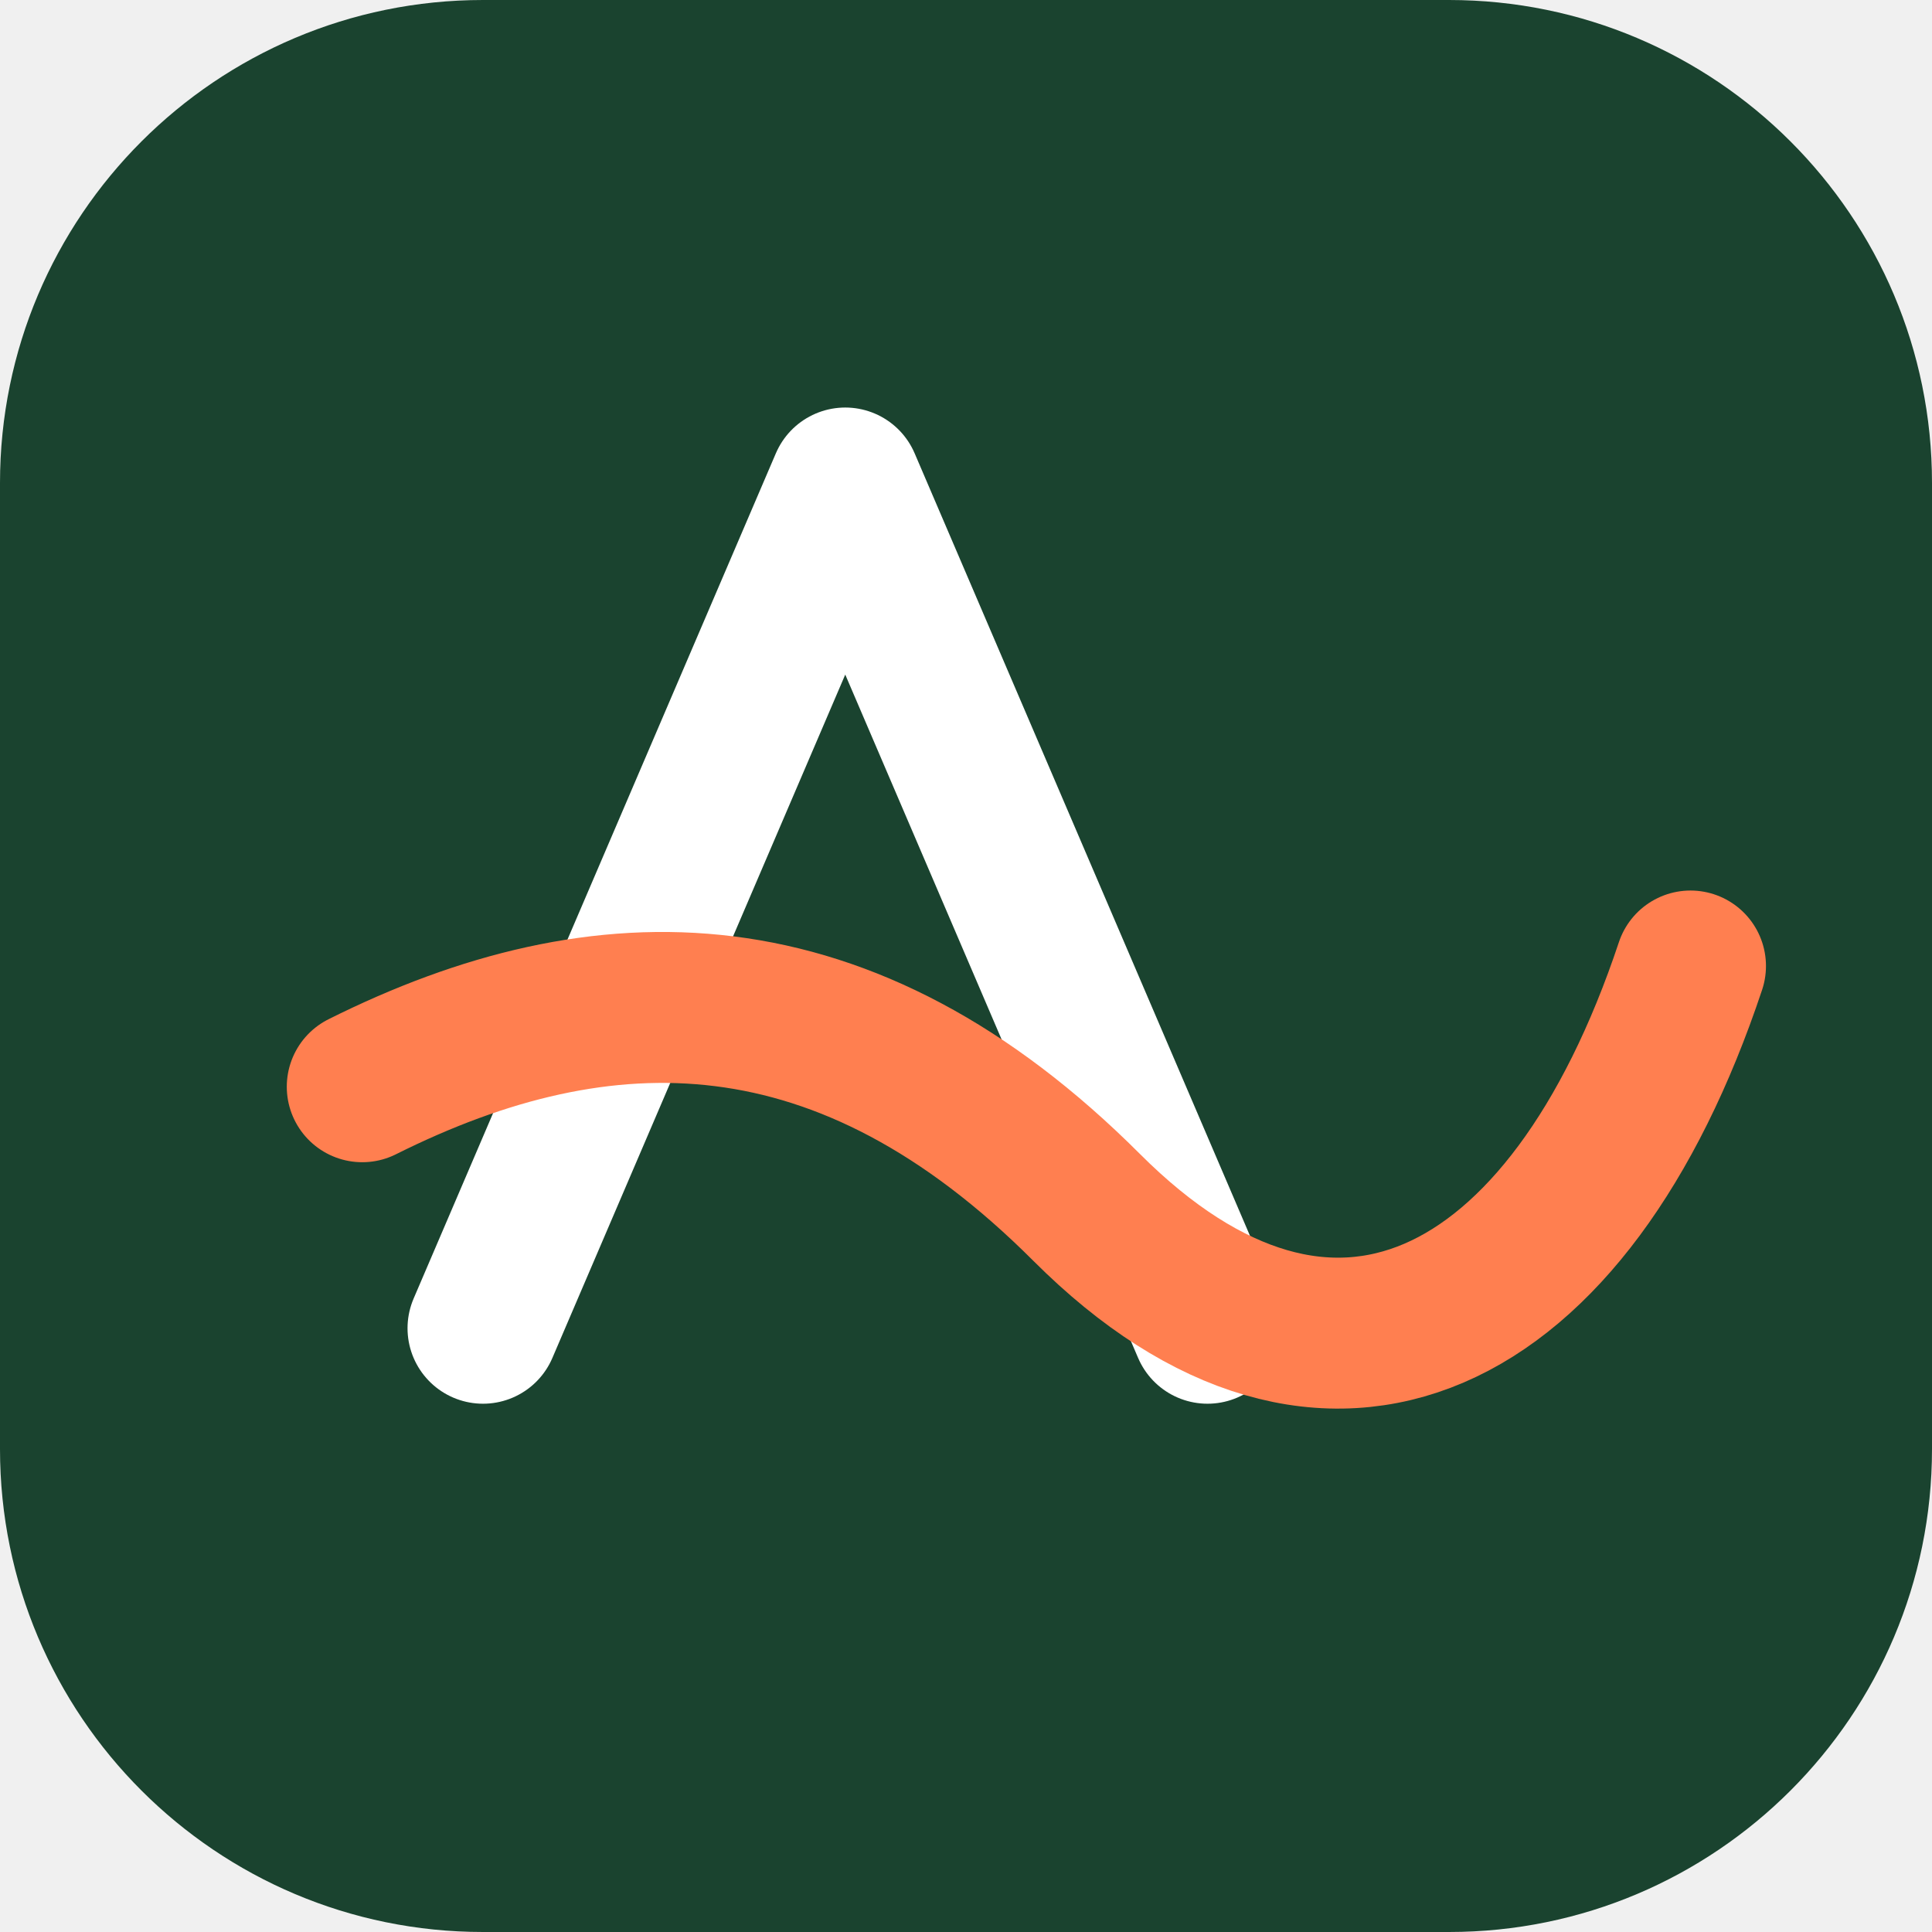
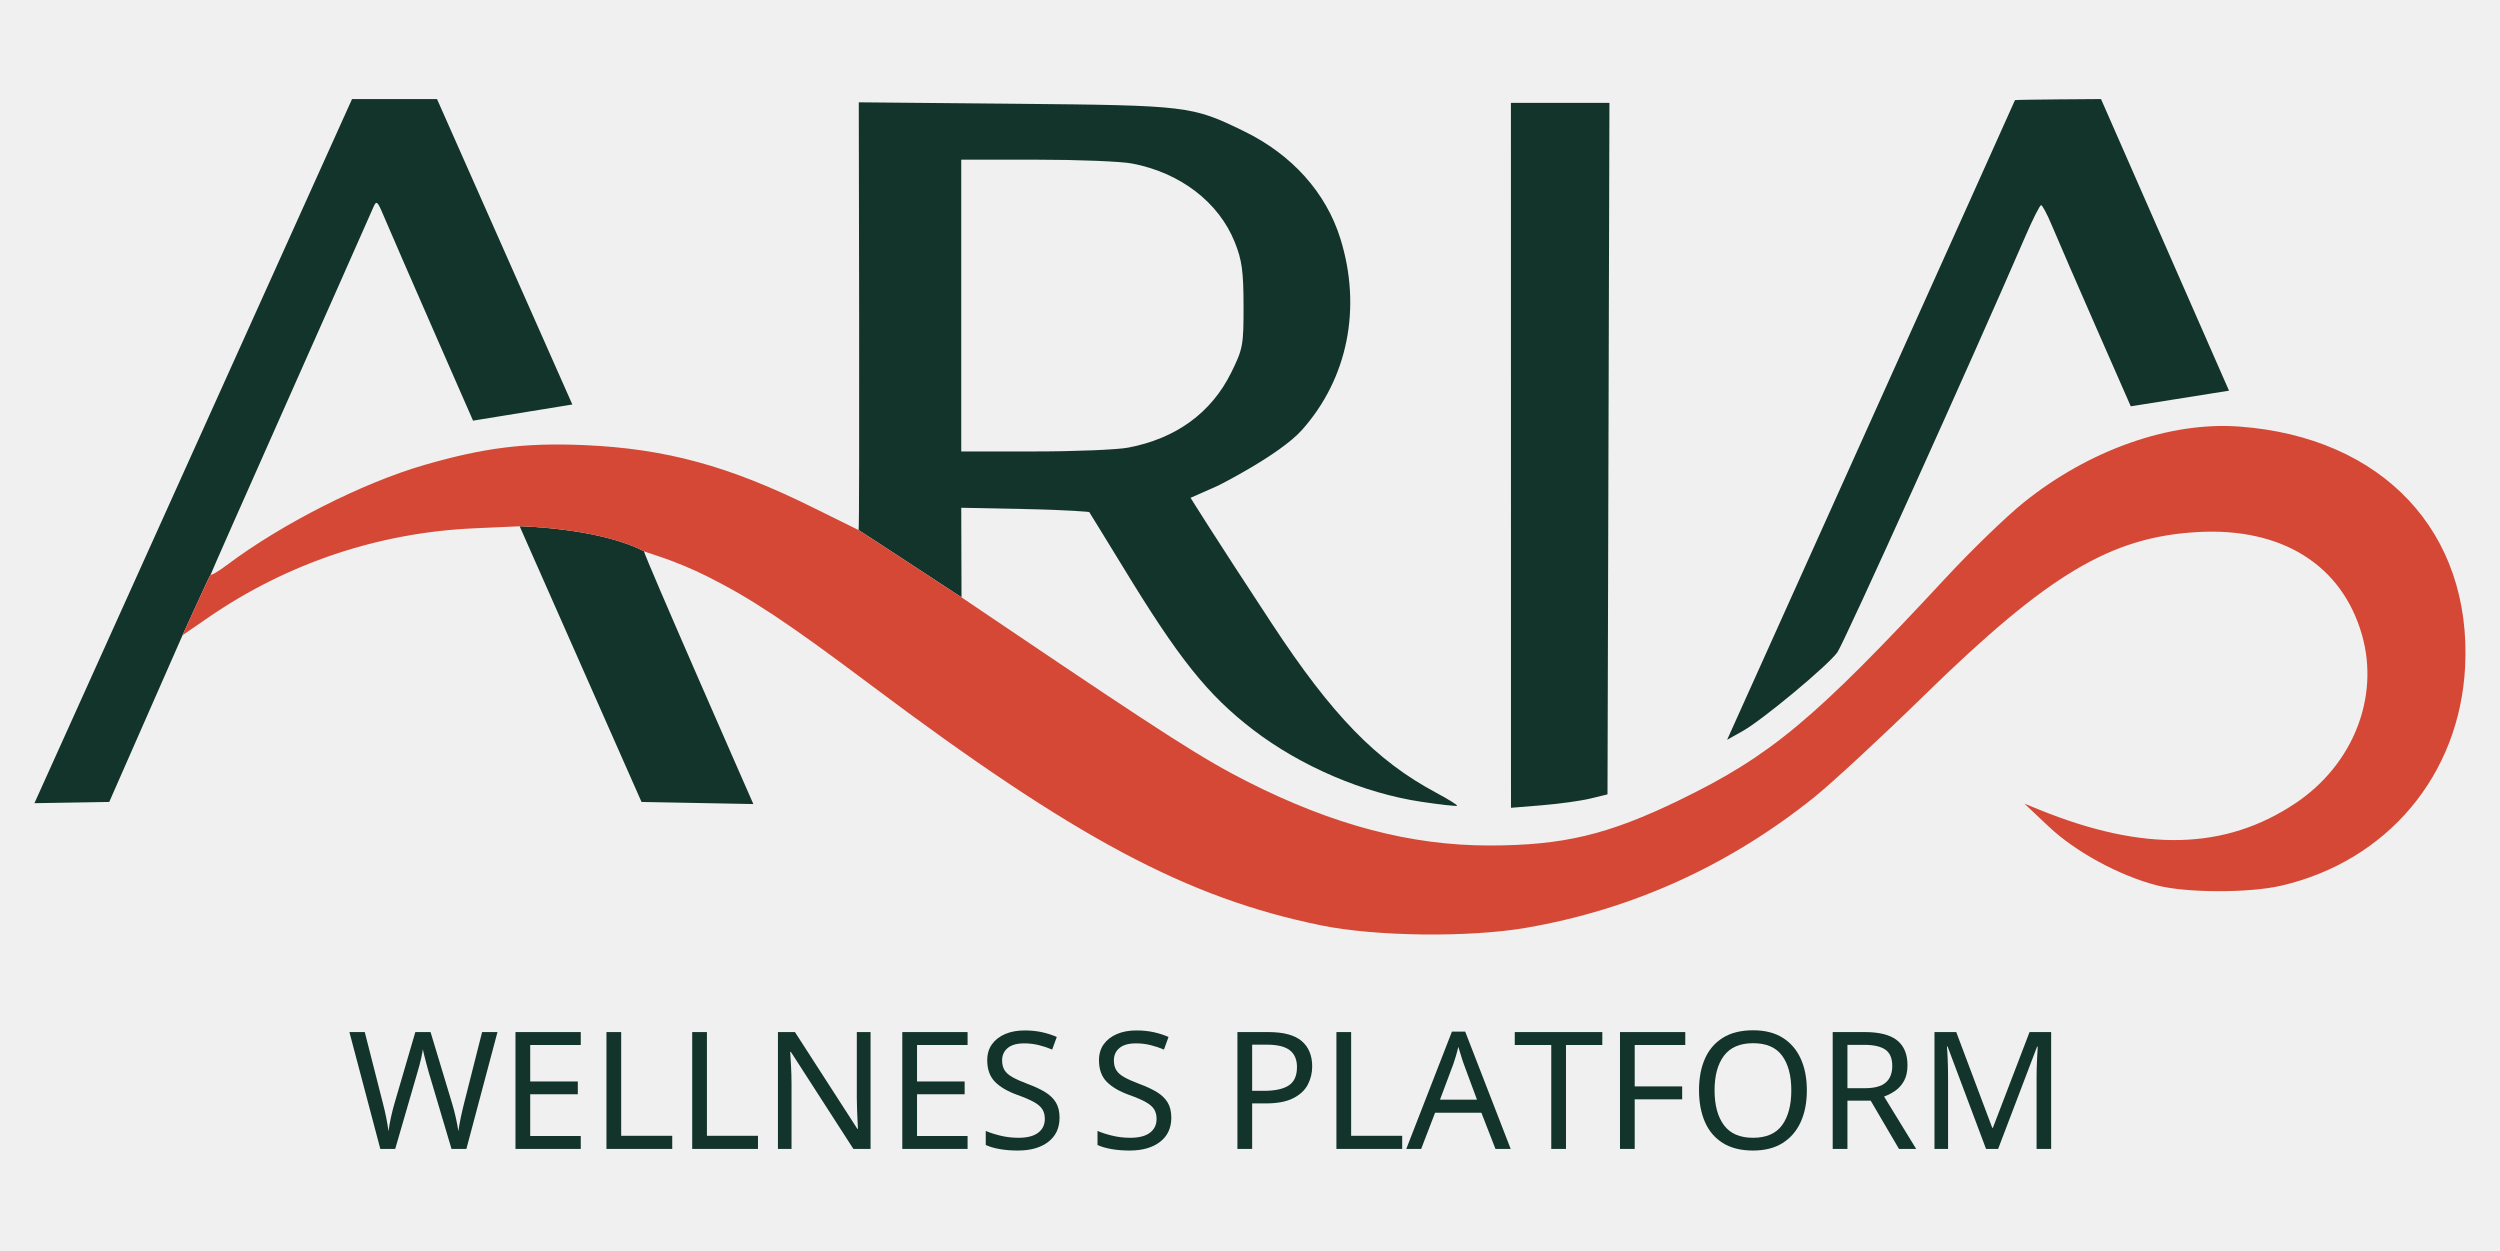
- <svg xmlns="http://www.w3.org/2000/svg" width="32" height="32" viewBox="0 0 32 32" fill="none">
-   <rect width="32" height="32" rx="8" fill="#1A432F" />
-   <path d="M8 22L14 8L20 22" stroke="white" stroke-width="2.5" stroke-linecap="round" stroke-linejoin="round" />
-   <path d="M6 18C10 16 14 16 18 20C22 24 26 22 28 16" stroke="#FF7F50" stroke-width="2.5" stroke-linecap="round" stroke-linejoin="round" />
+ <svg xmlns="http://www.w3.org/2000/svg" width="100%" height="100%" viewBox="0 0 9167 4584" version="1.1" xml:space="preserve" style="fill-rule:evenodd;clip-rule:evenodd;stroke-linejoin:round;stroke-miterlimit:2;">
+   <g transform="matrix(1,0,0,1,122.9167,-603.4729)">
+     <g transform="matrix(4.166667,0,0,4.166667,0,966.6667)">
+       <path d="M131.129,471.85L66.634,618.574L0.796,619.665C2.059,617.036 280.312,0 280.312,0L355.077,0L474.176,268.805L386.791,283.016C386.791,283.016 318.932,128.387 307.684,101.706C302.678,89.825 301.744,89.095 299.145,95.037C279.645,139.628 155.966,417.026 155.966,418.343C155.966,417.026 131.129,471.85 131.129,471.85ZM726.1,379.314C727.161,379.774 726.251,2.871 726.251,2.871L863.903,4.148C1016.25,5.559 1019.37,5.936 1065.41,28.404C1107.55,48.969 1137.47,82.342 1150.09,122.874C1169.07,183.838 1156.57,246.016 1116.25,291.237C1096.85,312.998 1042.4,340.242 1042.4,340.242L1018.23,350.93C1018.23,350.93 1037.02,381.382 1089.91,461.846C1142.89,542.448 1181.62,582.286 1234.45,610.511C1245.13,616.216 1253.38,621.352 1252.79,621.922C1252.2,622.495 1238.11,620.935 1221.48,618.454C1170.5,610.854 1115.16,587.182 1073.27,555.059C1033.27,524.391 1007.81,492.492 958.331,411.097C945.823,390.519 929.037,363.426 929.037,363.426C929.037,363.426 914.668,361.651 869.453,360.744L816.423,359.68L816.54,399.092L816.66,438.504C816.66,438.504 727.161,379.774 726.1,379.314ZM966.66,56.715C956.913,54.865 919.121,53.354 882.682,53.354L816.423,53.354L816.423,310.121L881.014,310.121C916.536,310.121 953.578,308.61 963.325,306.759C1005.46,298.773 1036.6,276.081 1054.05,240.644C1064.35,219.729 1064.92,216.631 1064.86,181.811C1064.8,151.386 1063.47,141.772 1057.15,125.979C1043.03,90.719 1009.12,64.765 966.66,56.715ZM537.286,397.985C536.146,399.129 633.47,620.421 633.47,620.421L535.068,618.574L427.821,375.96C427.821,375.96 497.266,377.289 537.286,397.985ZM1743.73,0.977C1743.73,0.44 1819.45,0 1819.45,0L1932.1,256.645L1845.65,270.409C1845.65,270.409 1787.95,139.354 1776.06,110.88C1772.04,101.256 1767.84,93.376 1766.74,93.373C1765.64,93.373 1759.39,105.748 1752.85,120.88C1706.5,228.219 1592.93,479.486 1587.4,486.969C1578.41,499.121 1521.38,546.523 1504.09,556.21L1490.41,563.876C1490.41,563.876 1743.73,1.514 1743.73,0.977ZM1300.21,623.723L1300.16,3.335L1386.85,3.335L1385.15,611.905L1370.14,615.566C1361.88,617.58 1342.77,620.238 1327.67,621.475L1300.21,623.723Z" style="fill:rgb(19,52,43);" />
+     </g>
+     <g transform="matrix(4.166667,0,0,4.166667,0,966.6667)">
+       <path d="M537.286,397.985C497.266,377.289 427.821,375.96 427.821,375.96L387.793,377.757C303.688,381.535 223.349,408.459 154.061,456.087L131.129,471.85C131.129,471.85 155.966,417.026 155.966,418.343C155.966,419.663 162.346,415.951 170.143,410.096C218.453,373.815 289.615,337.766 344.006,322.009C396.559,306.784 432.544,302.309 484.48,304.538C556.233,307.617 612.398,322.942 686.073,359.55C707.031,369.961 725.043,378.857 726.1,379.314C727.161,379.774 816.66,438.504 816.66,438.504L855.733,464.891C995.877,559.528 1029.82,581.207 1068.57,600.834C1143.809,638.943 1212.13,656.944 1281.35,656.896C1346.21,656.851 1385.79,647.388 1448.53,616.927C1528.94,577.875 1567.21,545.929 1683.03,421.164C1705.5,396.954 1736.24,367.226 1751.32,355.098C1808.99,308.753 1879.79,283.774 1940.91,288.202C2067.31,297.359 2146,381.028 2139.87,499.771C2134.95,595.025 2071.39,670.611 1978,692.266C1949.78,698.805 1894.551,698.69 1868.82,692.039C1835.591,683.45 1797.16,662.588 1773.52,640.312L1752.07,620.088L1765.41,625.5C1857.33,662.788 1928.769,660.966 1990.48,619.768C2041.26,585.867 2064.77,526.458 2049.12,471.587C2031.58,410.116 1978.78,376.977 1904.83,381.035C1828.09,385.243 1773.04,418.103 1663.62,525.024C1625.98,561.805 1582.45,602.098 1566.89,614.569C1491.76,674.759 1406.77,713.244 1313.47,729.327C1263.31,737.977 1181.25,737.013 1133.31,727.219C1014.94,703.03 916.605,650.533 736.367,515.31C663.694,460.786 631.488,439.404 593.032,420.153C563.795,405.518 539.991,399.384 537.286,397.985Z" style="fill:rgb(212,72,53);" />
+     </g>
+   </g>
+   <g transform="matrix(1,0,0,1,-425.84,131.5271)">
+     <g transform="matrix(600,0,0,600,8016.598,4081.288)">
+         </g>
+     <text x="1699.798px" y="4081.288px" style="font-family:'NotoSansKR-Medium', 'Noto Sans KR Medium', sans-serif;font-weight:500;font-size:600px;fill:rgb(19,52,43);">WELLNES<tspan x="4419.598px " y="4081.288px ">S</tspan> PLA<tspan x="5974.198px 6340.198px 6673.198px " y="4081.288px 4081.288px 4081.288px ">TFO</tspan>RM</text>
+   </g>
</svg>
